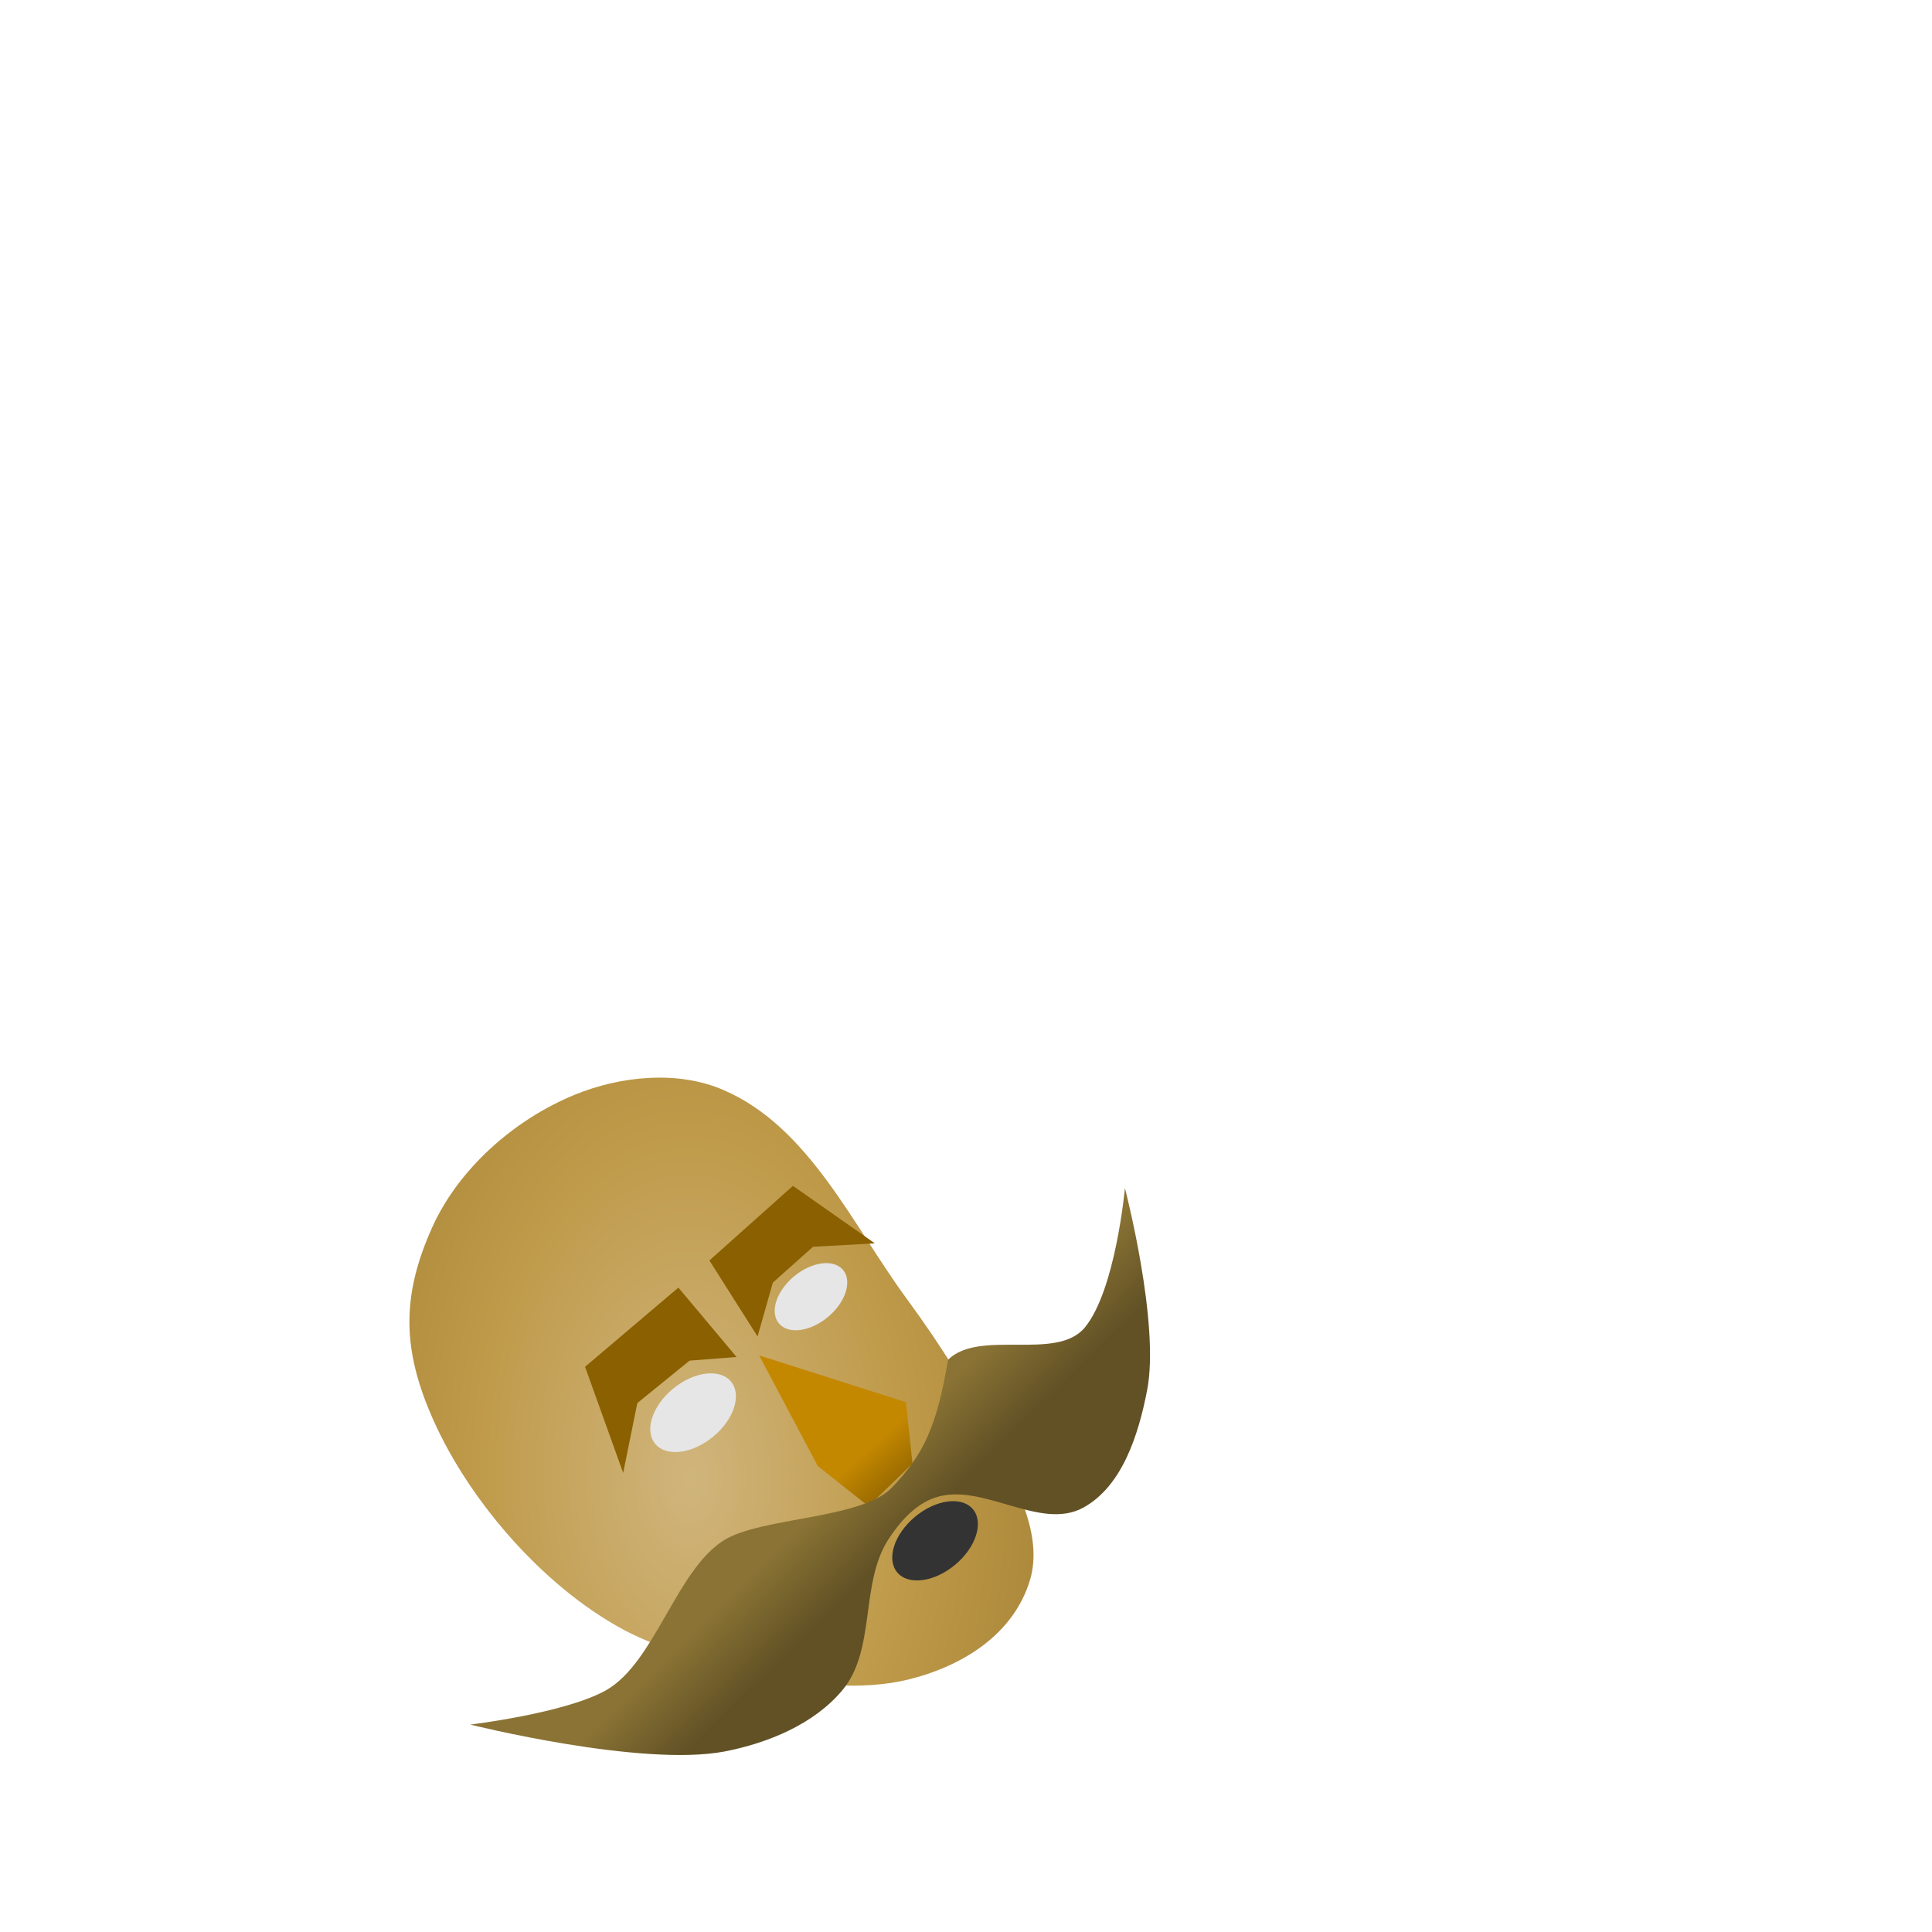
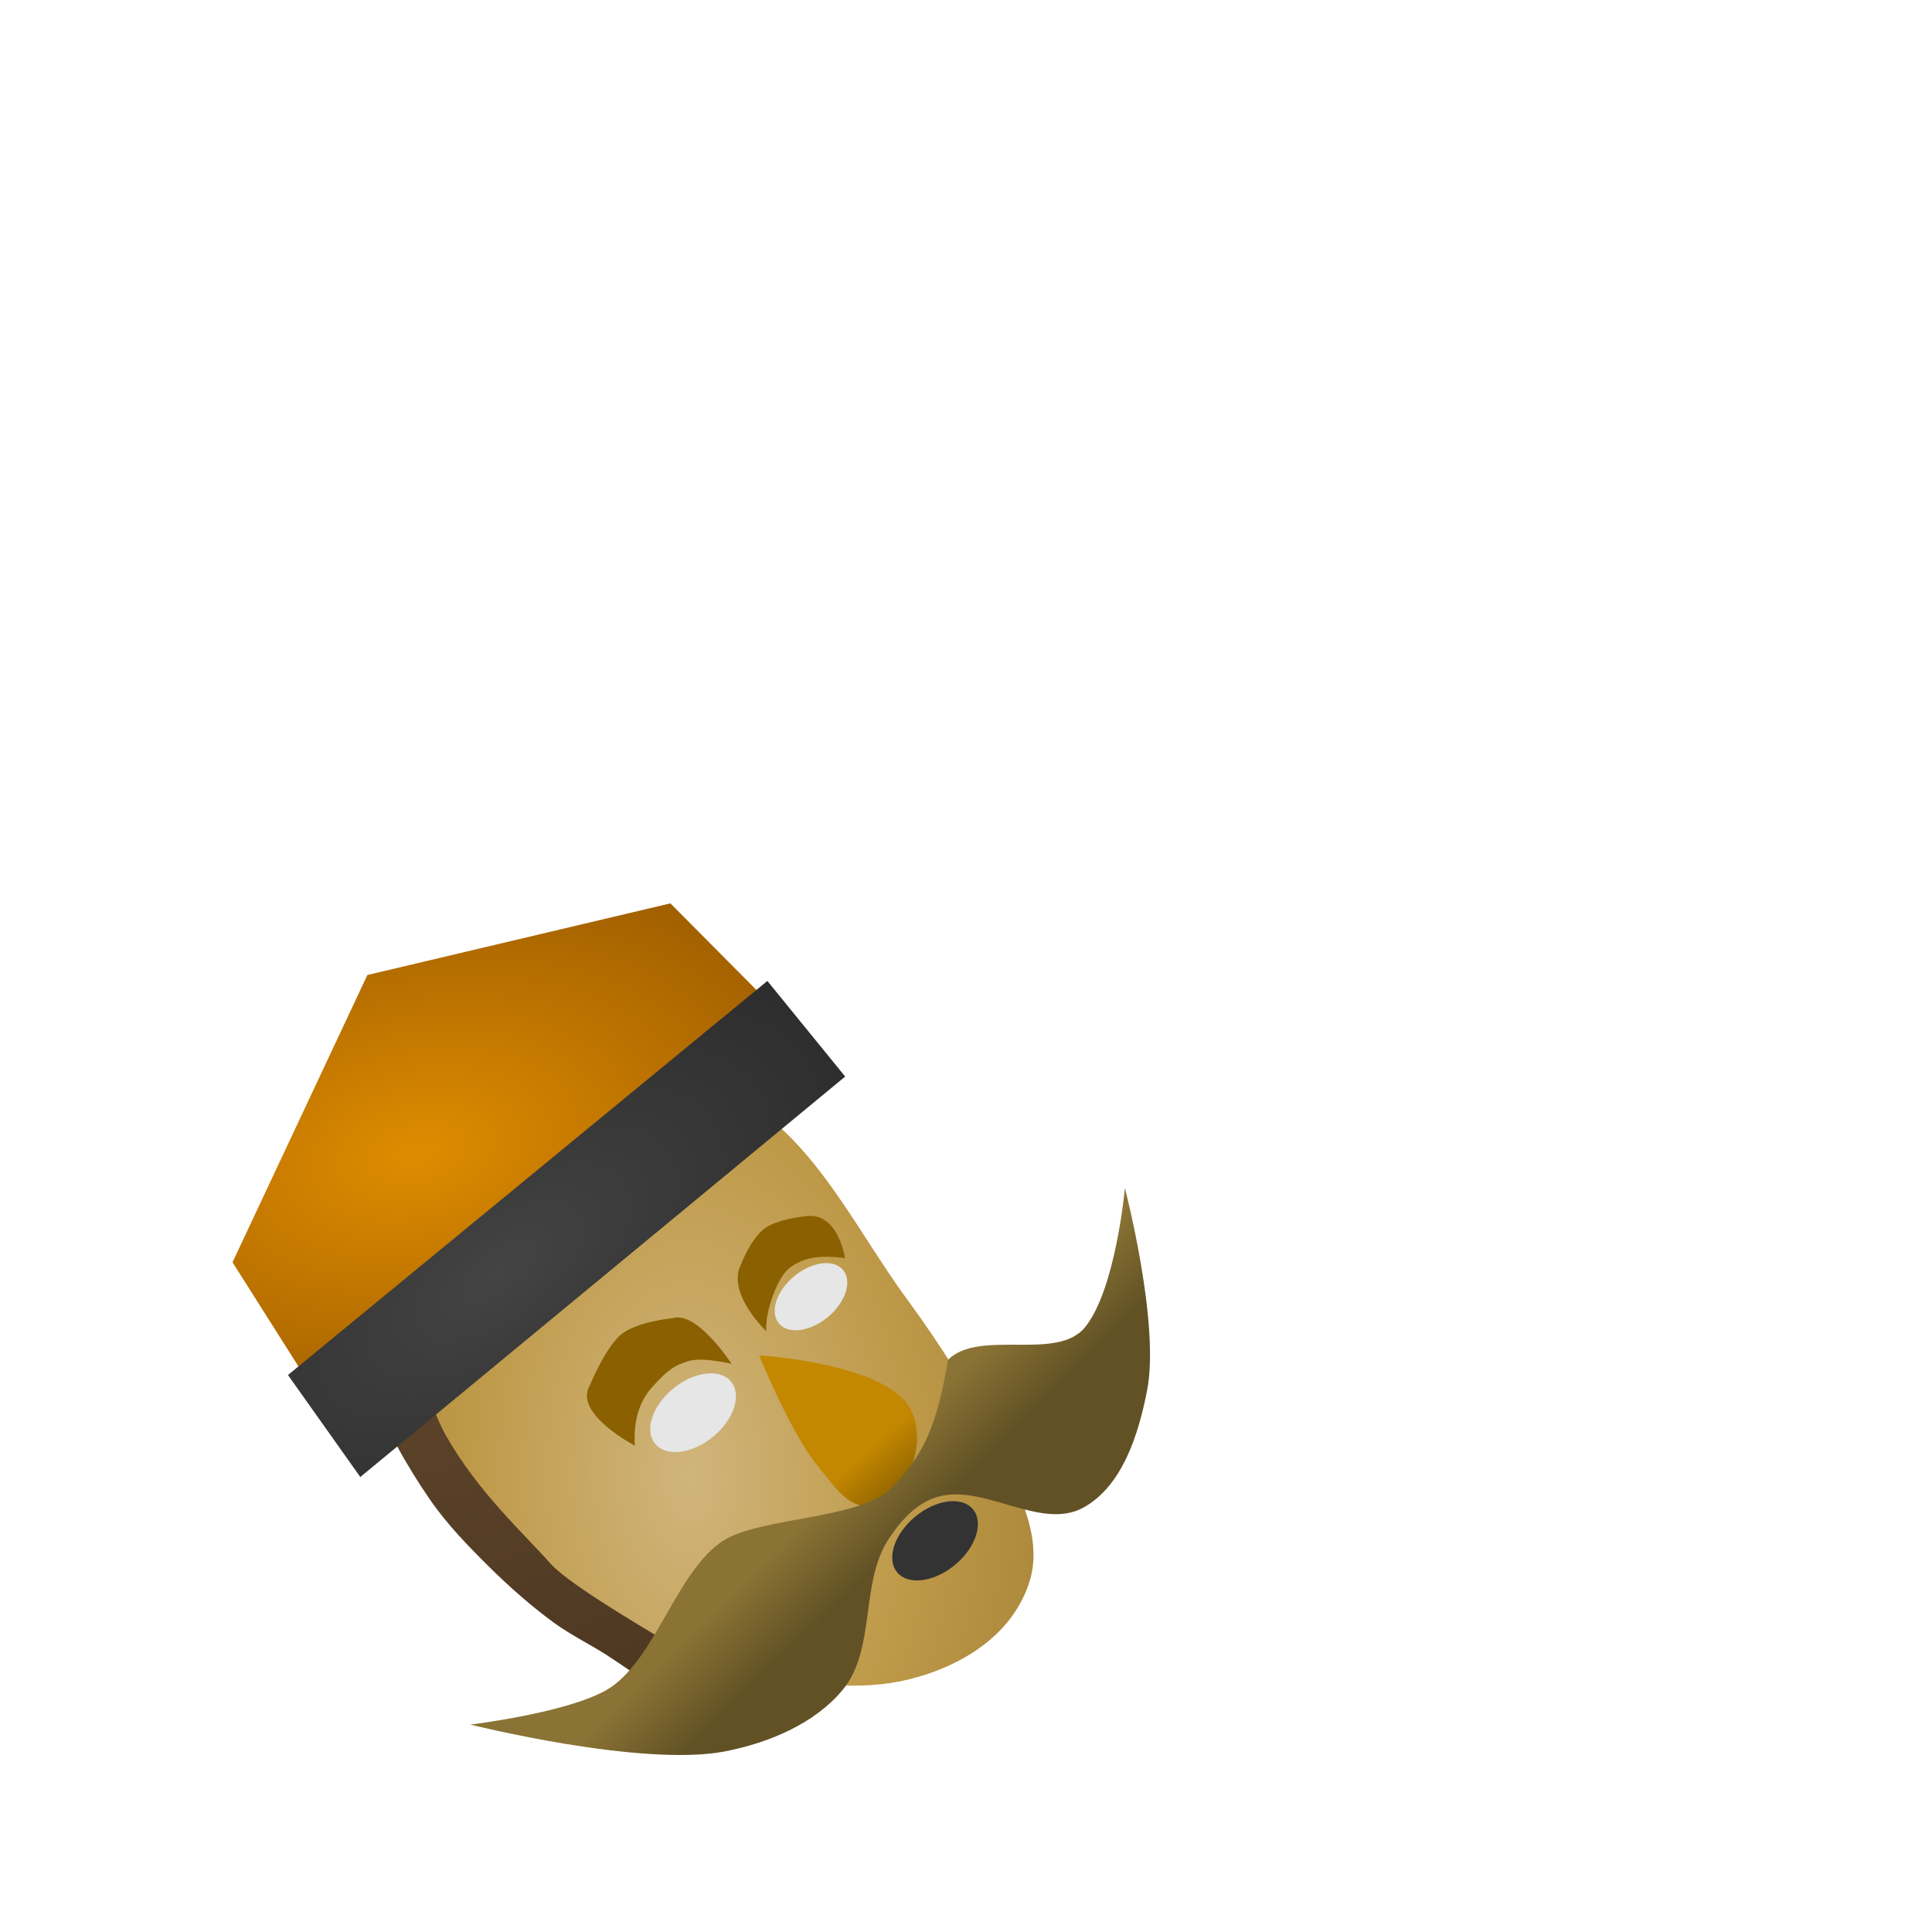
<svg xmlns="http://www.w3.org/2000/svg" xmlns:xlink="http://www.w3.org/1999/xlink" width="32" height="32" viewBox="0 0 8.467 8.467" version="1.1" id="svg5">
  <defs id="defs2">
    <linearGradient id="linearGradient139248">
      <stop style="stop-color:#8a7334;stop-opacity:1" offset="0" id="stop139244" />
      <stop style="stop-color:#615125;stop-opacity:1" offset="0.449" id="stop139800" />
      <stop style="stop-color:#615125;stop-opacity:1" offset="1" id="stop139246" />
    </linearGradient>
    <linearGradient id="linearGradient112036">
      <stop style="stop-color:#444444;stop-opacity:1" offset="0" id="stop112032" />
      <stop style="stop-color:#282828;stop-opacity:1" offset="1" id="stop112034" />
    </linearGradient>
    <linearGradient id="linearGradient111232">
      <stop style="stop-color:#df8c00;stop-opacity:1" offset="0" id="stop111228" />
      <stop style="stop-color:#9b5b00;stop-opacity:1" offset="1" id="stop111230" />
    </linearGradient>
    <linearGradient id="linearGradient110480">
      <stop style="stop-color:#787b1d;stop-opacity:1" offset="0" id="stop110476" />
      <stop style="stop-color:#565915;stop-opacity:1" offset="1" id="stop110478" />
    </linearGradient>
    <linearGradient id="linearGradient103888">
      <stop style="stop-color:#60462b;stop-opacity:1" offset="0" id="stop103884" />
      <stop style="stop-color:#4f3923;stop-opacity:1" offset="1" id="stop103886" />
    </linearGradient>
    <linearGradient id="linearGradient83546">
      <stop style="stop-color:#ff0000;stop-opacity:1;" offset="0" id="stop83542" />
      <stop style="stop-color:#660000;stop-opacity:1" offset="1" id="stop83544" />
    </linearGradient>
    <linearGradient id="linearGradient83382">
      <stop style="stop-color:#8d88e0;stop-opacity:1" offset="0" id="stop83376" />
      <stop style="stop-color:#655ed5;stop-opacity:1" offset="0.277" id="stop83378" />
      <stop style="stop-color:#27219e;stop-opacity:1" offset="1" id="stop83380" />
    </linearGradient>
    <linearGradient id="linearGradient63609">
      <stop style="stop-color:#ff0000;stop-opacity:1;" offset="0" id="stop63605" />
      <stop style="stop-color:#b40000;stop-opacity:1" offset="1" id="stop63607" />
    </linearGradient>
    <linearGradient id="linearGradient45772">
      <stop style="stop-color:#865d00;stop-opacity:1" offset="0" id="stop45768" />
      <stop style="stop-color:#c48800;stop-opacity:1" offset="1" id="stop45770" />
    </linearGradient>
    <linearGradient id="linearGradient41586">
      <stop style="stop-color:#d0b57c;stop-opacity:1" offset="0" id="stop41582" />
      <stop style="stop-color:#be9948;stop-opacity:1" offset="0.631" id="stop42972" />
      <stop style="stop-color:#ad893c;stop-opacity:1" offset="1" id="stop41584" />
    </linearGradient>
    <linearGradient id="linearGradient16722">
      <stop style="stop-color:#442905;stop-opacity:1;" offset="0" id="stop16720" />
    </linearGradient>
    <filter style="color-interpolation-filters:sRGB" id="filter968" x="0" y="0" width="1" height="1">
      <feTurbulence id="feTurbulence976" type="turbulence" baseFrequency="1" numOctaves="1" seed="0" in="SourceGraphic" result="result2" />
      <feComposite id="feComposite1078" in="result2" in2="SourceGraphic" result="result3" operator="in" />
      <feComposite in2="SourceGraphic" id="feComposite1010" operator="arithmetic" k1="-0.4" k2="0" in="result3" k3="1" k4="0" result="result4" />
      <feBlend mode="luminosity" in2="SourceGraphic" id="feBlend1012" />
    </filter>
    <radialGradient xlink:href="#linearGradient41586" id="radialGradient41846" cx="2.964" cy="6.467" fx="2.964" fy="6.467" r="1.319" gradientTransform="matrix(1.16724,-0.01808499,0.02929936,1.891036,-0.6236145,-5.704164)" gradientUnits="userSpaceOnUse" />
    <linearGradient xlink:href="#linearGradient45772" id="linearGradient45774" x1="3.958" y1="6.592" x2="3.771" y2="6.381" gradientUnits="userSpaceOnUse" />
    <radialGradient xlink:href="#linearGradient83546" id="radialGradient66818" gradientUnits="userSpaceOnUse" gradientTransform="matrix(0.8671885,-0.122157,0.3739026,1.645666,-0.00150516,-4.935581)" cx="0.954" cy="5.463" fx="0.954" fy="5.463" r="1.059" />
    <radialGradient xlink:href="#linearGradient83382" id="radialGradient83374" gradientUnits="userSpaceOnUse" gradientTransform="matrix(0.311181,1.468337,-2.479144,0.5253988,14.55009,-0.3903929)" cx="1.866" cy="5.405" fx="1.866" fy="5.405" r="1.147" />
    <radialGradient xlink:href="#linearGradient103888" id="radialGradient103890" cx="2.035" cy="5.469" fx="2.035" fy="5.469" r="1.046" gradientTransform="matrix(0.6248121,1.721589,-2.309299,0.8381189,13.17106,-2.485861)" gradientUnits="userSpaceOnUse" />
    <radialGradient xlink:href="#linearGradient63609" id="radialGradient107180" gradientUnits="userSpaceOnUse" gradientTransform="matrix(1.232945,-0.08813307,0.3179891,1.663293,-1.630716,-4.127428)" cx="2.632" cy="5.5" fx="2.632" fy="5.5" r="1.059" />
    <radialGradient xlink:href="#linearGradient110480" id="radialGradient110482" cx="1.812" cy="4.959" fx="1.812" fy="4.959" r="1.357" gradientTransform="matrix(1.742703,-0.9140051,0.4297637,0.8194167,-3.551984,2.58685)" gradientUnits="userSpaceOnUse" />
    <radialGradient xlink:href="#linearGradient111232" id="radialGradient111234" cx="1.824" cy="5.045" fx="1.824" fy="5.045" r="1.337" gradientTransform="matrix(1.495175,-0.3235173,0.1997225,0.9230417,-1.910908,0.9845355)" gradientUnits="userSpaceOnUse" />
    <radialGradient xlink:href="#linearGradient112036" id="radialGradient112038" cx="2.183" cy="5.596" fx="2.183" fy="5.596" r="1.221" gradientTransform="matrix(1.489702,-1.076648,0.5214023,0.7214412,-3.986628,3.885813)" gradientUnits="userSpaceOnUse" />
    <radialGradient xlink:href="#linearGradient103888" id="radialGradient115041" gradientUnits="userSpaceOnUse" gradientTransform="matrix(0.6248121,1.721589,-2.309299,0.8381189,13.17106,-2.485861)" cx="2.035" cy="5.469" fx="2.035" fy="5.469" r="1.046" />
    <radialGradient xlink:href="#linearGradient103888" id="radialGradient15261" gradientUnits="userSpaceOnUse" gradientTransform="matrix(0.6248121,1.721589,-2.309299,0.8381189,13.17106,-2.485861)" cx="2.035" cy="5.469" fx="2.035" fy="5.469" r="1.046" />
    <radialGradient xlink:href="#linearGradient103888" id="radialGradient15269" gradientUnits="userSpaceOnUse" gradientTransform="matrix(0.6248121,1.721589,-2.309299,0.8381189,13.17106,-2.485861)" cx="2.035" cy="5.469" fx="2.035" fy="5.469" r="1.046" />
    <radialGradient xlink:href="#linearGradient103888" id="radialGradient15271" gradientUnits="userSpaceOnUse" gradientTransform="matrix(0.6248121,1.721589,-2.309299,0.8381189,13.17106,-2.485861)" cx="2.035" cy="5.469" fx="2.035" fy="5.469" r="1.046" />
    <linearGradient xlink:href="#linearGradient139248" id="linearGradient139444" x1="3.262" y1="6.929" x2="3.824" y2="7.503" gradientUnits="userSpaceOnUse" />
  </defs>
  <g id="layer8" style="display:inline">
    <g id="layer17" style="display:inline">
      <path id="rect39404" style="fill:url(#radialGradient41846);fill-opacity:1;stroke-width:0.132;stroke-linejoin:round" d="M 1.883,6.186 C 1.761,5.894 1.765,5.667 1.894,5.379 2.011,5.12 2.255,4.906 2.518,4.798 2.72,4.715 2.973,4.69 3.173,4.778 3.546,4.94 3.735,5.367 3.976,5.695 4.122,5.894 4.256,6.105 4.363,6.328 4.452,6.512 4.571,6.725 4.515,6.921 4.445,7.159 4.224,7.3 3.983,7.36 3.574,7.462 2.943,7.255 2.736,7.144 2.369,6.948 2.035,6.552 1.883,6.186 Z" />
    </g>
    <g id="g40209" style="display:inline;opacity:1">
-       <path id="rect43808" style="fill:url(#linearGradient45774);fill-opacity:1;stroke-width:0.132;stroke-linejoin:round" d="M 3.327,5.94 3.97,6.145 3.999,6.414 3.806,6.601 3.584,6.425 Z" />
+       <path id="rect43808" style="fill:url(#linearGradient45774);fill-opacity:1;stroke-width:0.132;stroke-linejoin:round" d="m 3.327,5.94 c 0,0 0.501,0.03 0.643,0.205 0.057,0.07 0.06,0.184 0.029,0.269 C 3.969,6.498 3.896,6.596 3.806,6.601 3.712,6.606 3.644,6.498 3.584,6.425 3.467,6.285 3.327,5.94 3.327,5.94 Z" />
      <ellipse style="fill:#e6e6e6;fill-opacity:1;stroke:none;stroke-width:0.097;stroke-linecap:butt;stroke-linejoin:round;stroke-miterlimit:4;stroke-dasharray:none;stroke-dashoffset:0;stroke-opacity:1" id="ellipse43762" cy="6.641" cx="-0.907" rx="0.183" ry="0.116" transform="rotate(-39.79991)" />
      <ellipse style="fill:#e6e6e6;fill-opacity:1;stroke:none;stroke-width:0.115;stroke-linecap:butt;stroke-linejoin:round;stroke-miterlimit:4;stroke-dasharray:none;stroke-dashoffset:0;stroke-opacity:1" id="path43576" cy="6.716" cx="-1.566" rx="0.215" ry="0.137" transform="rotate(-39.25865)" />
      <ellipse style="fill:#333333;fill-opacity:1;stroke:none;stroke-width:0.115;stroke-linecap:butt;stroke-linejoin:round;stroke-miterlimit:4;stroke-dasharray:none;stroke-dashoffset:0;stroke-opacity:1" id="ellipse43766" cy="7.811" cx="-1.174" rx="0.216" ry="0.137" transform="rotate(-39.79991)" />
-       <path id="path47643" style="fill:#8a6000;fill-opacity:1;stroke-width:0.15;stroke-linejoin:round" d="M 2.731,6.455 2.564,5.99 2.973,5.643 3.228,5.947 3.022,5.963 2.793,6.149 Z" />
-       <path id="path48926" style="fill:#8a6000;fill-opacity:1;stroke-width:0.137;stroke-linejoin:round" d="M 3.834,5.449 3.475,5.197 3.109,5.524 3.32,5.857 3.387,5.621 3.563,5.464 Z" />
+       <path id="path47643" style="fill:#8a6000;fill-opacity:1;stroke-width:0.15;stroke-linejoin:round" d="m 2.783,6.336 c 0,0 -0.27,-0.14 -0.199,-0.263 0,0 0.068,-0.165 0.136,-0.223 0.07,-0.059 0.228,-0.073 0.228,-0.073 0.107,-0.034 0.258,0.2 0.258,0.2 0,0 -0.125,-0.03 -0.185,-0.013 -0.063,0.018 -0.096,0.04 -0.161,0.113 -0.043,0.047 -0.086,0.124 -0.078,0.259 z" />
+       <path id="path148768" style="fill:#8a6000;fill-opacity:1;stroke-width:0.13;stroke-linejoin:round" d="m 3.358,5.834 c 0,0 -0.173,-0.165 -0.112,-0.289 0,0 0.038,-0.104 0.097,-0.155 0.06,-0.051 0.199,-0.061 0.199,-0.061 0.134,-0.009 0.161,0.185 0.161,0.185 -0.109,-0.015 -0.181,-0.004 -0.243,0.043 -0.053,0.04 -0.108,0.192 -0.102,0.277 z" />
+     </g>
+     <g id="layer14" style="display:inline">
+       <g id="layer15" style="display:none">
+         <path id="rect100379" style="fill:url(#radialGradient15269);fill-opacity:1;stroke:none;stroke-width:0.132;stroke-linejoin:round" d="M 2.058,4.759 C 2.204,4.618 2.6,4.303 2.935,4.315 3.118,4.321 3.333,4.387 3.438,4.537 3.528,4.666 3.427,4.881 3.34,4.937 3.039,5.132 2.759,5.256 2.53,5.532 2.354,5.743 2.287,5.976 2.326,6.248 c 0.184,0.448 0.678,0.899 1.039,1.105 0.147,0.118 0.223,0.306 0.306,0.475 0.173,0.355 0.603,0.787 0.389,1.119 -0.045,0.07 -0.171,0.053 -0.248,0.022 C 3.371,8.794 3.184,8.26 2.871,7.905 2.732,7.747 2.08,7.232 1.991,7.107 1.907,6.989 1.72,6.647 1.656,6.438 1.559,6.115 1.575,5.646 1.637,5.426 1.681,5.269 1.972,4.843 2.058,4.759 Z" />
+       </g>
+       <g id="g112753" style="display:none">
+         <path id="path112751" style="fill:url(#radialGradient15271);fill-opacity:1;stroke:none;stroke-width:0.132;stroke-linejoin:round" d="M 2.058,4.759 C 2.204,4.618 2.6,4.303 2.935,4.315 3.118,4.321 3.333,4.387 3.438,4.537 3.528,4.666 3.427,4.881 3.34,4.937 3.039,5.132 2.759,5.256 2.53,5.532 2.354,5.743 2.287,5.976 2.326,6.248 2.376,6.606 2.951,7.045 2.93,7.193 2.914,7.303 2.742,7.41 2.631,7.425 2.423,7.454 2.08,7.232 1.991,7.107 1.907,6.989 1.72,6.647 1.656,6.438 1.559,6.115 1.575,5.646 1.637,5.426 1.681,5.269 1.972,4.843 2.058,4.759 Z" />
+       </g>
+       <g id="g114125" style="display:none">
+         <path id="path114123" style="fill:url(#radialGradient103890);fill-opacity:1;stroke:none;stroke-width:0.132;stroke-linejoin:round" d="M 2.075,5.024 C 2.236,4.863 2.435,4.723 2.654,4.662 c 0.169,-0.047 0.363,-0.056 0.528,0.007 0.103,0.039 0.338,0.151 0.25,0.218 C 3.248,5.025 2.742,5.23 2.53,5.532 2.387,5.735 2.354,6.002 2.326,6.248 2.299,6.487 2.445,6.872 2.362,6.968 2.18,7.18 1.934,6.586 1.822,6.331 1.72,6.098 1.673,5.822 1.728,5.574 1.775,5.363 1.921,5.177 2.075,5.024 Z" />
+       </g>
+       <g id="g13047" style="display:none">
+         <path id="path13045" style="fill:url(#radialGradient15261);fill-opacity:1;stroke:none;stroke-width:0.132;stroke-linejoin:round" d="m 2.362,4.875 c 0.047,-0.082 0.122,-0.127 0.342,-0.188 0.169,-0.047 0.322,-0.068 0.486,-0.005 0.103,0.039 -0.1,0.18 -0.188,0.247 C 2.818,5.066 2.701,5.18 2.489,5.482 2.346,5.685 2.354,6.002 2.326,6.248 2.299,6.487 2.475,6.911 2.362,6.968 2.271,7.014 2.082,6.677 2.02,6.521 1.926,6.285 1.995,5.761 2.09,5.525 2.155,5.361 2.312,4.961 2.362,4.875 Z" />
+       </g>
+       <g id="g9227" style="display:inline">
+         <path id="path9225" style="fill:url(#radialGradient115041);fill-opacity:1;stroke:none;stroke-width:0.132;stroke-linejoin:round" d="m 2.54,4.505 c 0.143,0.044 0.367,0.256 0.367,0.256 l 0.006,0.565 c 0,0 -0.233,-0.236 -0.329,-0.309 C 2.467,4.929 2.26,4.931 2.137,5.045 1.623,5.518 1.876,6.153 1.953,6.289 2.094,6.538 2.289,6.714 2.415,6.855 2.5,6.95 2.883,7.172 3.034,7.261 L 2.885,7.407 c 0,0 -0.151,-0.105 -0.228,-0.155 C 2.581,7.204 2.5,7.164 2.428,7.112 2.327,7.038 2.233,6.955 2.144,6.867 2.052,6.776 1.961,6.682 1.887,6.576 1.783,6.425 1.691,6.262 1.626,6.09 1.561,5.918 1.5,5.737 1.501,5.553 1.502,5.358 1.567,5.165 1.641,4.985 1.683,4.883 1.733,4.779 1.811,4.701 1.898,4.614 2.01,4.545 2.129,4.511 2.261,4.473 2.409,4.465 2.54,4.505 Z" />
+       </g>
    </g>
    <g id="layer1" style="display:inline">
      <g id="layer26" style="display:none">
        <path id="path107000" style="fill:#8a6000;fill-opacity:1;stroke-width:0.137;stroke-linejoin:round" d="M 4.442,6.578 4.314,6.389 4.075,6.384 3.721,6.702 3.715,7.045 3.903,7.122 3.891,6.75 4.096,6.564 Z" />
      </g>
      <g id="g133037" style="display:inline">
        <path id="path133035" style="fill:url(#linearGradient139444);fill-opacity:1;stroke-width:0.137;stroke-linejoin:round" d="M 4.748,6.607 C 4.919,6.513 4.99,6.285 5.027,6.094 5.085,5.802 4.93,5.207 4.93,5.207 c 0,0 -0.041,0.448 -0.176,0.611 C 4.63,5.967 4.293,5.823 4.155,5.959 4.106,6.248 4.049,6.375 3.907,6.521 3.774,6.658 3.335,6.649 3.173,6.75 2.965,6.879 2.87,7.285 2.657,7.407 2.479,7.508 2.061,7.558 2.061,7.558 c 0,0 0.747,0.187 1.114,0.118 C 3.366,7.639 3.568,7.556 3.692,7.407 3.839,7.231 3.769,6.943 3.891,6.75 3.941,6.672 4.009,6.594 4.096,6.564 4.302,6.492 4.557,6.712 4.748,6.607 Z" />
      </g>
      <g id="g112614" style="display:none">
        <path id="path112612" style="display:inline;fill:#8a6000;fill-opacity:1;stroke-width:0.137;stroke-linejoin:round" d="M 4.442,6.578 4.314,6.389 4.075,6.384 3.721,6.702 3.715,7.045 3.903,7.122 4.032,6.966 3.909,6.901 3.891,6.75 4.096,6.564 l 0.176,0.02 0.043,0.192 z" />
        <path id="path114782" style="display:inline;fill:#8a6000;fill-opacity:1;stroke-width:0.137;stroke-linejoin:round" d="M 4.671,6.954 C 4.591,6.816 4.433,6.569 4.433,6.569 L 4.33,6.749 4.251,6.881 4.029,6.965 3.904,7.118 4.154,7.31 C 4.262,7.392 4.705,7.459 4.753,7.399 4.803,7.338 4.741,7.077 4.671,6.954 Z" />
      </g>
      <g id="g118776" style="display:none">
        <path id="path118772" style="display:inline;fill:#8a6000;fill-opacity:1;stroke-width:0.137;stroke-linejoin:round" d="M 4.442,6.578 4.314,6.389 4.075,6.384 3.721,6.702 3.715,7.045 3.903,7.122 4.032,6.966 3.909,6.901 3.891,6.75 4.096,6.564 l 0.176,0.02 0.043,0.192 z" />
        <path id="path118774" style="display:inline;fill:#8a6000;fill-opacity:1;stroke-width:0.137;stroke-linejoin:round" d="M 4.766,6.888 C 4.753,6.777 4.544,6.282 4.232,6.091 c 0.016,0.037 0.09,0.17 0.131,0.263 0.053,0.121 0.07,0.215 0.07,0.215 L 4.33,6.749 4.251,6.881 4.029,6.965 3.904,7.118 c 0,0 -0.691,0.132 -1.005,0.016 C 2.663,7.048 2.334,6.637 2.334,6.637 2.285,6.775 2.303,7.036 2.37,7.124 2.56,7.37 2.981,7.937 3.437,7.937 4.548,7.937 4.658,7.692 4.737,7.597 4.838,7.368 4.787,7.072 4.766,6.888 Z" />
      </g>
    </g>
-     <g id="layer14" style="display:none">
-       <g id="layer15" style="display:none">
-         <path id="rect100379" style="fill:url(#radialGradient15269);fill-opacity:1;stroke:none;stroke-width:0.132;stroke-linejoin:round" d="M 2.058,4.759 C 2.204,4.618 2.6,4.303 2.935,4.315 3.118,4.321 3.333,4.387 3.438,4.537 3.528,4.666 3.427,4.881 3.34,4.937 3.039,5.132 2.759,5.256 2.53,5.532 2.354,5.743 2.287,5.976 2.326,6.248 c 0.184,0.448 0.678,0.899 1.039,1.105 0.147,0.118 0.223,0.306 0.306,0.475 0.173,0.355 0.603,0.787 0.389,1.119 -0.045,0.07 -0.171,0.053 -0.248,0.022 C 3.371,8.794 3.184,8.26 2.871,7.905 2.732,7.747 2.08,7.232 1.991,7.107 1.907,6.989 1.72,6.647 1.656,6.438 1.559,6.115 1.575,5.646 1.637,5.426 1.681,5.269 1.972,4.843 2.058,4.759 Z" />
-       </g>
-       <g id="g112753" style="display:none">
-         <path id="path112751" style="fill:url(#radialGradient15271);fill-opacity:1;stroke:none;stroke-width:0.132;stroke-linejoin:round" d="M 2.058,4.759 C 2.204,4.618 2.6,4.303 2.935,4.315 3.118,4.321 3.333,4.387 3.438,4.537 3.528,4.666 3.427,4.881 3.34,4.937 3.039,5.132 2.759,5.256 2.53,5.532 2.354,5.743 2.287,5.976 2.326,6.248 2.376,6.606 2.951,7.045 2.93,7.193 2.914,7.303 2.742,7.41 2.631,7.425 2.423,7.454 2.08,7.232 1.991,7.107 1.907,6.989 1.72,6.647 1.656,6.438 1.559,6.115 1.575,5.646 1.637,5.426 1.681,5.269 1.972,4.843 2.058,4.759 Z" />
-       </g>
-       <g id="g114125" style="display:none">
-         <path id="path114123" style="fill:url(#radialGradient103890);fill-opacity:1;stroke:none;stroke-width:0.132;stroke-linejoin:round" d="M 2.075,5.024 C 2.236,4.863 2.435,4.723 2.654,4.662 c 0.169,-0.047 0.363,-0.056 0.528,0.007 0.103,0.039 0.338,0.151 0.25,0.218 C 3.248,5.025 2.742,5.23 2.53,5.532 2.387,5.735 2.354,6.002 2.326,6.248 2.299,6.487 2.445,6.872 2.362,6.968 2.18,7.18 1.934,6.586 1.822,6.331 1.72,6.098 1.673,5.822 1.728,5.574 1.775,5.363 1.921,5.177 2.075,5.024 Z" />
-       </g>
-       <g id="g13047" style="display:inline">
-         <path id="path13045" style="fill:url(#radialGradient15261);fill-opacity:1;stroke:none;stroke-width:0.132;stroke-linejoin:round" d="m 2.362,4.875 c 0.047,-0.082 0.122,-0.127 0.342,-0.188 0.169,-0.047 0.322,-0.068 0.486,-0.005 0.103,0.039 -0.1,0.18 -0.188,0.247 C 2.818,5.066 2.701,5.18 2.489,5.482 2.346,5.685 2.354,6.002 2.326,6.248 2.299,6.487 2.475,6.911 2.362,6.968 2.271,7.014 2.082,6.677 2.02,6.521 1.926,6.285 1.995,5.761 2.09,5.525 2.155,5.361 2.312,4.961 2.362,4.875 Z" />
-       </g>
-       <g id="g9227" style="display:none">
-         <path id="path9225" style="fill:url(#radialGradient115041);fill-opacity:1;stroke:none;stroke-width:0.132;stroke-linejoin:round" d="m 2.54,4.505 c 0.143,0.044 0.367,0.256 0.367,0.256 l 0.006,0.565 c 0,0 -0.233,-0.236 -0.329,-0.309 C 2.467,4.929 2.26,4.931 2.137,5.045 1.623,5.518 1.876,6.153 1.953,6.289 2.094,6.538 2.289,6.714 2.415,6.855 2.5,6.95 2.883,7.172 3.034,7.261 L 2.885,7.407 c 0,0 -0.151,-0.105 -0.228,-0.155 C 2.581,7.204 2.5,7.164 2.428,7.112 2.327,7.038 2.233,6.955 2.144,6.867 2.052,6.776 1.961,6.682 1.887,6.576 1.783,6.425 1.691,6.262 1.626,6.09 1.561,5.918 1.5,5.737 1.501,5.553 1.502,5.358 1.567,5.165 1.641,4.985 1.683,4.883 1.733,4.779 1.811,4.701 1.898,4.614 2.01,4.545 2.129,4.511 2.261,4.473 2.409,4.465 2.54,4.505 Z" />
-       </g>
-     </g>
    <g id="layer12" style="display:inline">
      <g id="layer13" style="display:none">
        <path id="rect60995" style="fill:url(#radialGradient83374);fill-opacity:1;stroke:none;stroke-width:0.144;stroke-linejoin:round;stroke-opacity:1" d="M 1.15,5.474 C 1.193,5.064 1.351,4.754 1.671,4.494 1.949,4.268 2.383,4.144 2.739,4.186 3.099,4.229 3.648,4.802 3.648,4.802 L 1.59,6.4 c 0,0 -0.476,-0.581 -0.44,-0.926 z" />
        <path id="path66736" style="fill:url(#radialGradient66818);fill-opacity:1;stroke:none;stroke-width:0.16;stroke-linejoin:round;stroke-opacity:1" d="M 3.643,4.802 C 3.608,4.834 3.553,4.872 3.348,5.043 3.27,5.107 3.172,4.64 3.22,4.551 3.335,4.341 3.496,3.987 3.717,3.815 3.868,3.698 3.997,4.476 3.643,4.802 Z" />
        <path id="rect62137" style="fill:url(#radialGradient107180);fill-opacity:1;stroke:none;stroke-width:0.16;stroke-linejoin:round;stroke-opacity:1" d="m 2.623,5.596 c 0,0 -0.146,-0.644 0.032,-0.903 C 2.995,4.353 3.341,4.1 3.726,3.804 3.743,4.314 3.624,4.817 3.337,5.051 3.058,5.278 2.623,5.596 2.623,5.596 Z" />
      </g>
      <g id="g61999" style="display:none">
        <path id="path61997" style="fill:url(#radialGradient110482);fill-opacity:1;stroke-width:0.157;stroke-linejoin:round" d="M 1.071,5.427 C 1.117,4.982 1.289,4.646 1.636,4.363 1.938,4.117 2.41,3.983 2.796,4.029 3.187,4.076 3.783,4.697 3.783,4.697 L 1.5,6.531 c 0,0 -0.468,-0.729 -0.429,-1.104 z" />
      </g>
-       <g id="g61615" style="display:none">
+       <g id="g61615" style="display:inline">
        <path id="path61613" style="fill:url(#radialGradient111234);fill-opacity:1;stroke-width:0.145;stroke-linejoin:round" d="M 1.019,5.532 1.61,4.273 2.938,3.959 3.694,4.72 1.58,6.418 Z" />
        <path id="rect111386" style="fill:url(#radialGradient112038);fill-opacity:1;stroke-width:0.457;stroke-linejoin:round" d="M 3.363,4.299 3.704,4.718 1.579,6.473 1.262,6.026 Z" />
      </g>
    </g>
  </g>
</svg>
